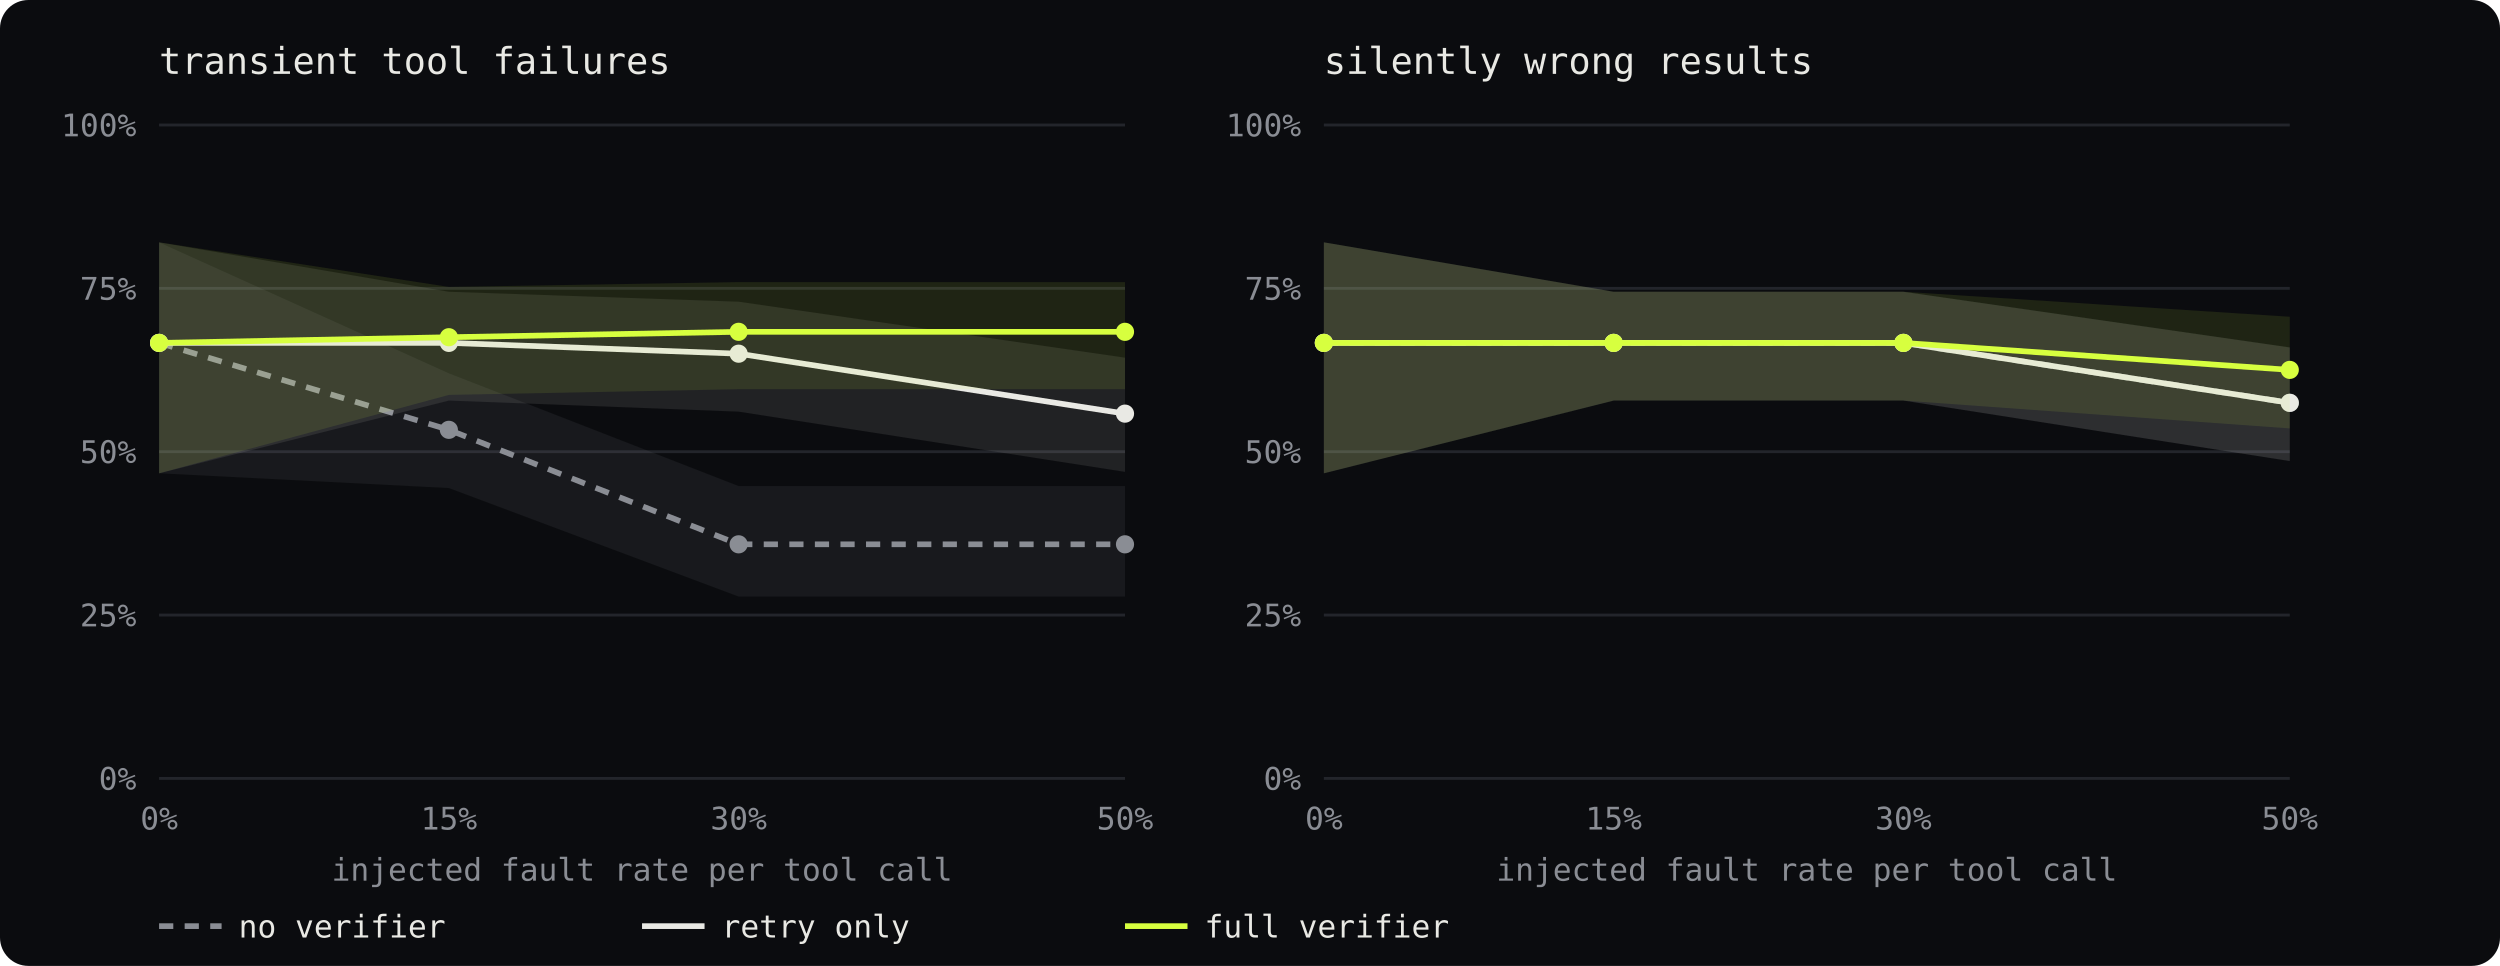
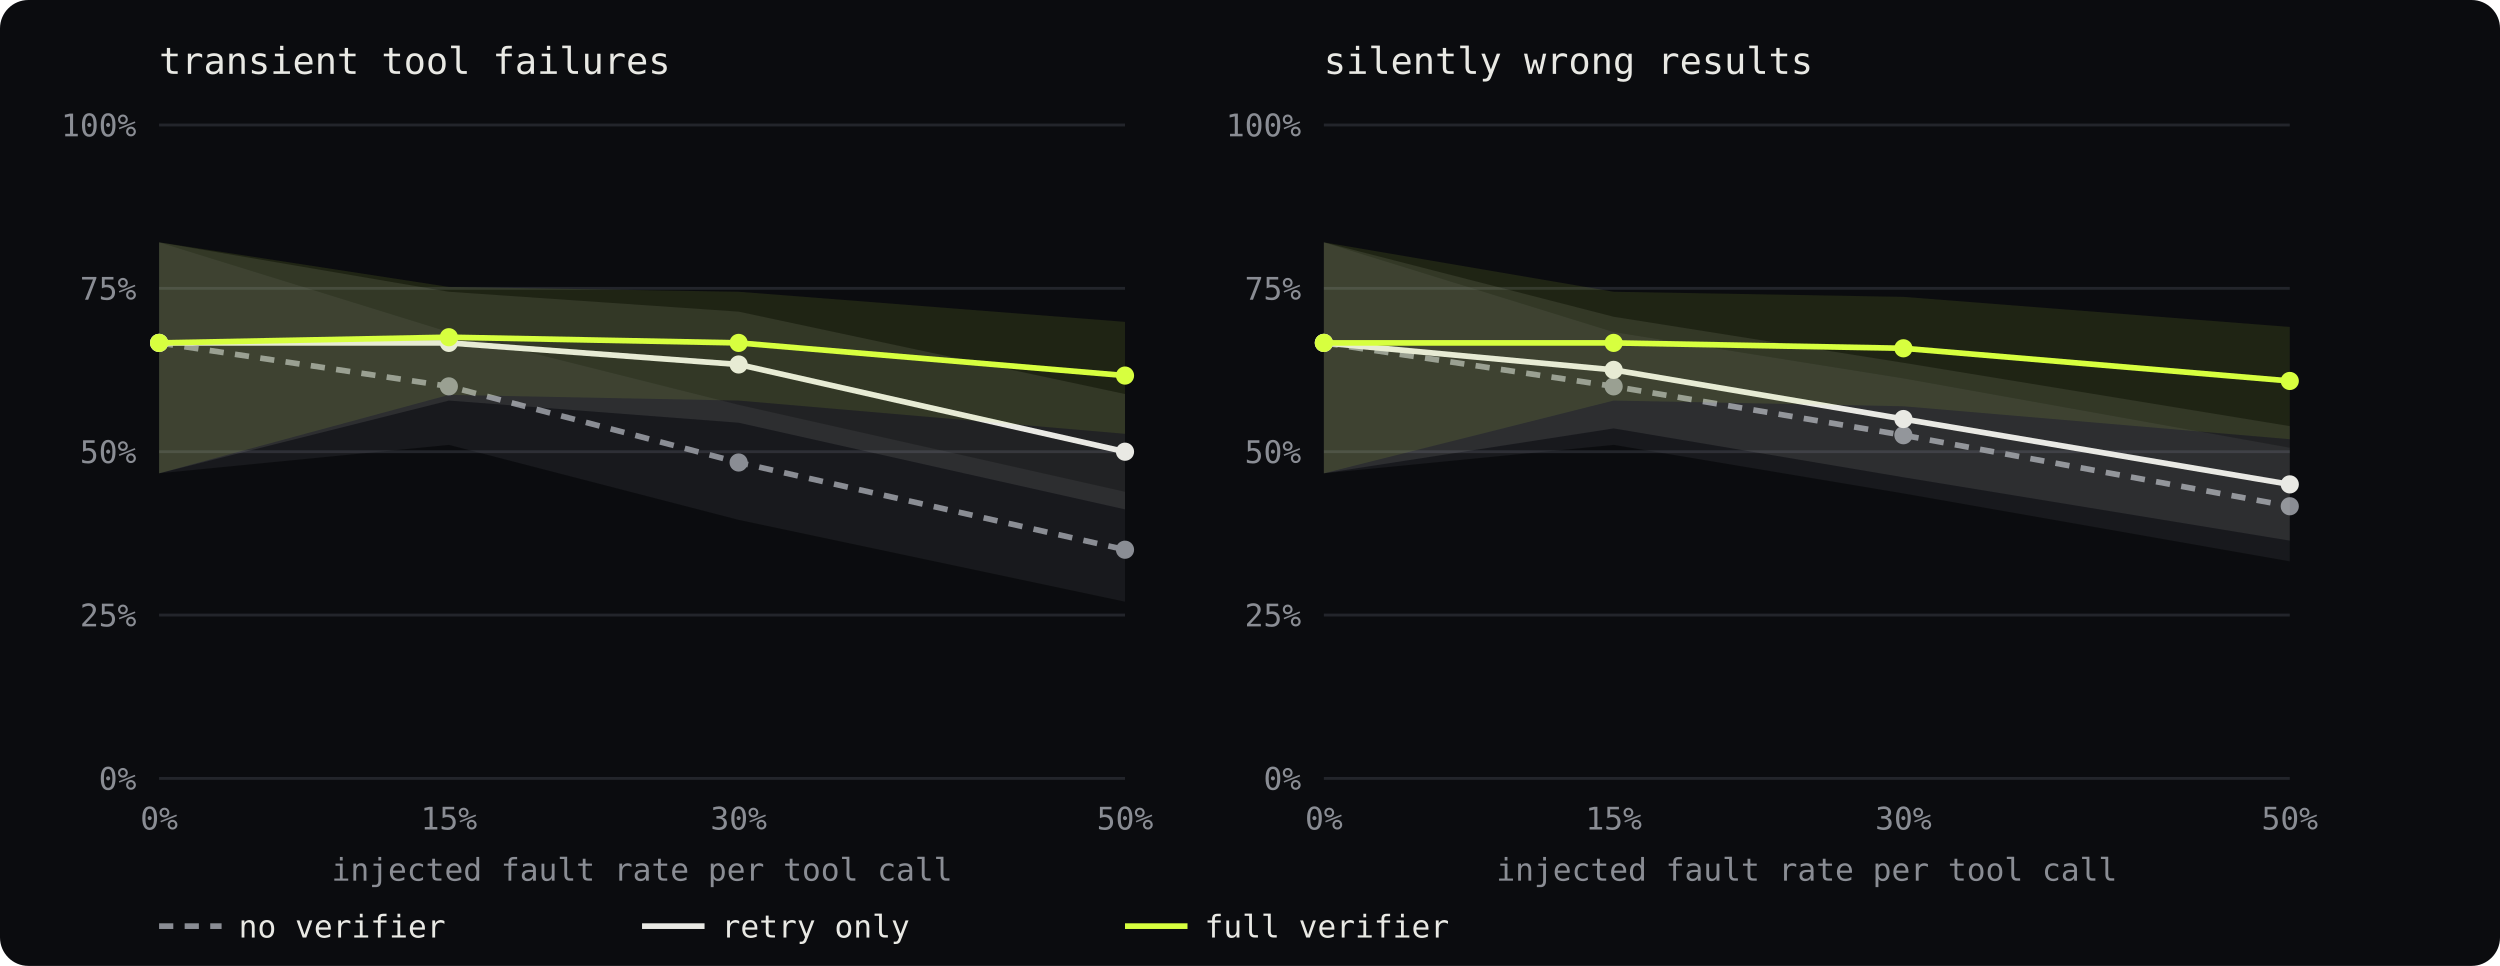
<svg xmlns="http://www.w3.org/2000/svg" viewBox="0 0 880 340" width="880" height="340" font-family="JetBrains Mono, monospace" font-size="11">
  <rect width="880" height="340" fill="#0b0c0f" rx="10" />
  <text x="56" y="26" fill="#e9e9e4" font-size="13">transient tool failures</text>
  <line x1="56" x2="396" y1="274.0" y2="274.0" stroke="#23252b" />
  <text x="48" y="278.0" fill="#8a8d94" text-anchor="end">0%</text>
  <line x1="56" x2="396" y1="216.5" y2="216.5" stroke="#23252b" />
  <text x="48" y="220.5" fill="#8a8d94" text-anchor="end">25%</text>
  <line x1="56" x2="396" y1="159.0" y2="159.0" stroke="#23252b" />
  <text x="48" y="163.0" fill="#8a8d94" text-anchor="end">50%</text>
  <line x1="56" x2="396" y1="101.5" y2="101.5" stroke="#23252b" />
  <text x="48" y="105.5" fill="#8a8d94" text-anchor="end">75%</text>
  <line x1="56" x2="396" y1="44.0" y2="44.0" stroke="#23252b" />
  <text x="48" y="48.0" fill="#8a8d94" text-anchor="end">100%</text>
  <text x="56.0" y="292" fill="#8a8d94" text-anchor="middle">0%</text>
  <text x="158.0" y="292" fill="#8a8d94" text-anchor="middle">15%</text>
  <text x="260.0" y="292" fill="#8a8d94" text-anchor="middle">30%</text>
  <text x="396.0" y="292" fill="#8a8d94" text-anchor="middle">50%</text>
  <text x="226.0" y="310" fill="#8a8d94" text-anchor="middle">injected fault rate per tool call</text>
-   <polygon points="56.0,85.3 158.0,131.4 260.0,171.1 396.0,171.1 396.0,210.0 260.0,210.0 158.0,171.8 56.0,166.6" fill="#8a8d94" opacity="0.10" />
-   <polyline fill="none" stroke-width="2" stroke="#8a8d94" stroke-dasharray="5 4" points="56.0,120.7 158.0,151.3 260.0,191.6 396.0,191.6" />
+   <polygon points="56.0,85.3 158.0,116.9 260.0,142.5 396.0,173.1 396.0,211.8 260.0,183.0 158.0,156.6 56.0,166.6" fill="#8a8d94" opacity="0.10" />
+   <polyline fill="none" stroke-width="2" stroke="#8a8d94" stroke-dasharray="5 4" points="56.0,120.7 158.0,136.0 260.0,162.8 396.0,193.5" />
  <circle cx="56.0" cy="120.7" r="3.2" fill="#8a8d94" />
-   <circle cx="158.0" cy="151.3" r="3.2" fill="#8a8d94" />
-   <circle cx="260.0" cy="191.6" r="3.2" fill="#8a8d94" />
-   <circle cx="396.0" cy="191.6" r="3.2" fill="#8a8d94" />
-   <polygon points="56.0,85.3 158.0,102.7 260.0,106.2 396.0,125.9 396.0,166.1 260.0,144.9 158.0,141.0 56.0,166.6" fill="#e9e9e4" opacity="0.10" />
-   <polyline fill="none" stroke-width="2" stroke="#e9e9e4" points="56.0,120.7 158.0,120.7 260.0,124.5 396.0,145.6" />
+   <circle cx="158.0" cy="136.0" r="3.2" fill="#8a8d94" />
+   <circle cx="260.0" cy="162.8" r="3.2" fill="#8a8d94" />
+   <circle cx="396.0" cy="193.5" r="3.2" fill="#8a8d94" />
+   <polygon points="56.0,85.3 158.0,102.7 260.0,109.7 396.0,138.7 396.0,179.3 260.0,148.8 158.0,141.0 56.0,166.6" fill="#e9e9e4" opacity="0.10" />
+   <polyline fill="none" stroke-width="2" stroke="#e9e9e4" points="56.0,120.7 158.0,120.7 260.0,128.3 396.0,159.0" />
  <circle cx="56.0" cy="120.7" r="3.2" fill="#e9e9e4" />
  <circle cx="158.0" cy="120.7" r="3.2" fill="#e9e9e4" />
-   <circle cx="260.0" cy="124.5" r="3.2" fill="#e9e9e4" />
-   <circle cx="396.0" cy="145.6" r="3.2" fill="#e9e9e4" />
-   <polygon points="56.0,85.3 158.0,101.0 260.0,99.3 396.0,99.3 396.0,137.0 260.0,137.0 158.0,139.0 56.0,166.6" fill="#d7ff3f" opacity="0.10" />
-   <polyline fill="none" stroke-width="2" stroke="#d7ff3f" points="56.0,120.7 158.0,118.7 260.0,116.8 396.0,116.8" />
+   <circle cx="260.0" cy="128.3" r="3.2" fill="#e9e9e4" />
+   <circle cx="396.0" cy="159.0" r="3.2" fill="#e9e9e4" />
+   <polygon points="56.0,85.3 158.0,101.0 260.0,102.7 396.0,113.3 396.0,152.7 260.0,141.0 158.0,139.0 56.0,166.6" fill="#d7ff3f" opacity="0.10" />
+   <polyline fill="none" stroke-width="2" stroke="#d7ff3f" points="56.0,120.7 158.0,118.7 260.0,120.7 396.0,132.2" />
  <circle cx="56.0" cy="120.7" r="3.2" fill="#d7ff3f" />
  <circle cx="158.0" cy="118.7" r="3.2" fill="#d7ff3f" />
-   <circle cx="260.0" cy="116.8" r="3.2" fill="#d7ff3f" />
-   <circle cx="396.0" cy="116.8" r="3.2" fill="#d7ff3f" />
+   <circle cx="260.0" cy="120.7" r="3.2" fill="#d7ff3f" />
+   <circle cx="396.0" cy="132.2" r="3.2" fill="#d7ff3f" />
  <text x="466" y="26" fill="#e9e9e4" font-size="13">silently wrong results</text>
  <line x1="466" x2="806" y1="274.0" y2="274.0" stroke="#23252b" />
  <text x="458" y="278.0" fill="#8a8d94" text-anchor="end">0%</text>
  <line x1="466" x2="806" y1="216.5" y2="216.5" stroke="#23252b" />
  <text x="458" y="220.5" fill="#8a8d94" text-anchor="end">25%</text>
  <line x1="466" x2="806" y1="159.0" y2="159.0" stroke="#23252b" />
  <text x="458" y="163.0" fill="#8a8d94" text-anchor="end">50%</text>
  <line x1="466" x2="806" y1="101.5" y2="101.5" stroke="#23252b" />
  <text x="458" y="105.5" fill="#8a8d94" text-anchor="end">75%</text>
  <line x1="466" x2="806" y1="44.0" y2="44.0" stroke="#23252b" />
  <text x="458" y="48.0" fill="#8a8d94" text-anchor="end">100%</text>
  <text x="466.0" y="292" fill="#8a8d94" text-anchor="middle">0%</text>
  <text x="568.0" y="292" fill="#8a8d94" text-anchor="middle">15%</text>
  <text x="670.0" y="292" fill="#8a8d94" text-anchor="middle">30%</text>
  <text x="806.0" y="292" fill="#8a8d94" text-anchor="middle">50%</text>
  <text x="636.0" y="310" fill="#8a8d94" text-anchor="middle">injected fault rate per tool call</text>
-   <polygon points="466.0,85.3 568.0,102.7 670.0,102.7 806.0,122.3 806.0,162.3 670.0,141.0 568.0,141.0 466.0,166.6" fill="#8a8d94" opacity="0.10" />
-   <polyline fill="none" stroke-width="2" stroke="#8a8d94" stroke-dasharray="5 4" points="466.0,120.7 568.0,120.7 670.0,120.7 806.0,141.8" />
+   <polygon points="466.0,85.3 568.0,116.9 670.0,133.2 806.0,157.6 806.0,197.6 670.0,173.7 568.0,156.6 466.0,166.6" fill="#8a8d94" opacity="0.10" />
+   <polyline fill="none" stroke-width="2" stroke="#8a8d94" stroke-dasharray="5 4" points="466.0,120.7 568.0,136.0 670.0,153.2 806.0,178.2" />
  <circle cx="466.0" cy="120.7" r="3.2" fill="#8a8d94" />
-   <circle cx="568.0" cy="120.7" r="3.2" fill="#8a8d94" />
-   <circle cx="670.0" cy="120.7" r="3.2" fill="#8a8d94" />
-   <circle cx="806.0" cy="141.8" r="3.2" fill="#8a8d94" />
-   <polygon points="466.0,85.3 568.0,102.7 670.0,102.7 806.0,122.3 806.0,162.3 670.0,141.0 568.0,141.0 466.0,166.6" fill="#e9e9e4" opacity="0.10" />
-   <polyline fill="none" stroke-width="2" stroke="#e9e9e4" points="466.0,120.7 568.0,120.7 670.0,120.7 806.0,141.8" />
+   <circle cx="568.0" cy="136.0" r="3.2" fill="#8a8d94" />
+   <circle cx="670.0" cy="153.2" r="3.2" fill="#8a8d94" />
+   <circle cx="806.0" cy="178.2" r="3.2" fill="#8a8d94" />
+   <polygon points="466.0,85.3 568.0,111.5 670.0,127.7 806.0,150.0 806.0,190.3 670.0,168.0 568.0,150.8 466.0,166.6" fill="#e9e9e4" opacity="0.10" />
+   <polyline fill="none" stroke-width="2" stroke="#e9e9e4" points="466.0,120.7 568.0,130.2 670.0,147.5 806.0,170.5" />
  <circle cx="466.0" cy="120.7" r="3.2" fill="#e9e9e4" />
-   <circle cx="568.0" cy="120.7" r="3.2" fill="#e9e9e4" />
-   <circle cx="670.0" cy="120.7" r="3.2" fill="#e9e9e4" />
-   <circle cx="806.0" cy="141.8" r="3.2" fill="#e9e9e4" />
-   <polygon points="466.0,85.3 568.0,102.7 670.0,102.7 806.0,111.5 806.0,150.8 670.0,141.0 568.0,141.0 466.0,166.6" fill="#d7ff3f" opacity="0.10" />
-   <polyline fill="none" stroke-width="2" stroke="#d7ff3f" points="466.0,120.7 568.0,120.7 670.0,120.7 806.0,130.2" />
+   <circle cx="568.0" cy="130.2" r="3.2" fill="#e9e9e4" />
+   <circle cx="670.0" cy="147.5" r="3.2" fill="#e9e9e4" />
+   <circle cx="806.0" cy="170.5" r="3.2" fill="#e9e9e4" />
+   <polygon points="466.0,85.3 568.0,102.7 670.0,104.5 806.0,115.1 806.0,154.6 670.0,143.0 568.0,141.0 466.0,166.6" fill="#d7ff3f" opacity="0.10" />
+   <polyline fill="none" stroke-width="2" stroke="#d7ff3f" points="466.0,120.7 568.0,120.7 670.0,122.6 806.0,134.1" />
  <circle cx="466.0" cy="120.7" r="3.2" fill="#d7ff3f" />
  <circle cx="568.0" cy="120.7" r="3.2" fill="#d7ff3f" />
-   <circle cx="670.0" cy="120.7" r="3.2" fill="#d7ff3f" />
-   <circle cx="806.0" cy="130.2" r="3.2" fill="#d7ff3f" />
+   <circle cx="670.0" cy="122.6" r="3.2" fill="#d7ff3f" />
+   <circle cx="806.0" cy="134.1" r="3.2" fill="#d7ff3f" />
  <line x1="56" x2="78" y1="326" y2="326" stroke="#8a8d94" stroke-width="2" stroke-dasharray="5 4" />
  <text x="84" y="330" fill="#e9e9e4">no verifier</text>
  <line x1="226" x2="248" y1="326" y2="326" stroke="#e9e9e4" stroke-width="2" />
  <text x="254" y="330" fill="#e9e9e4">retry only</text>
  <line x1="396" x2="418" y1="326" y2="326" stroke="#d7ff3f" stroke-width="2" />
  <text x="424" y="330" fill="#e9e9e4">full verifier</text>
</svg>
